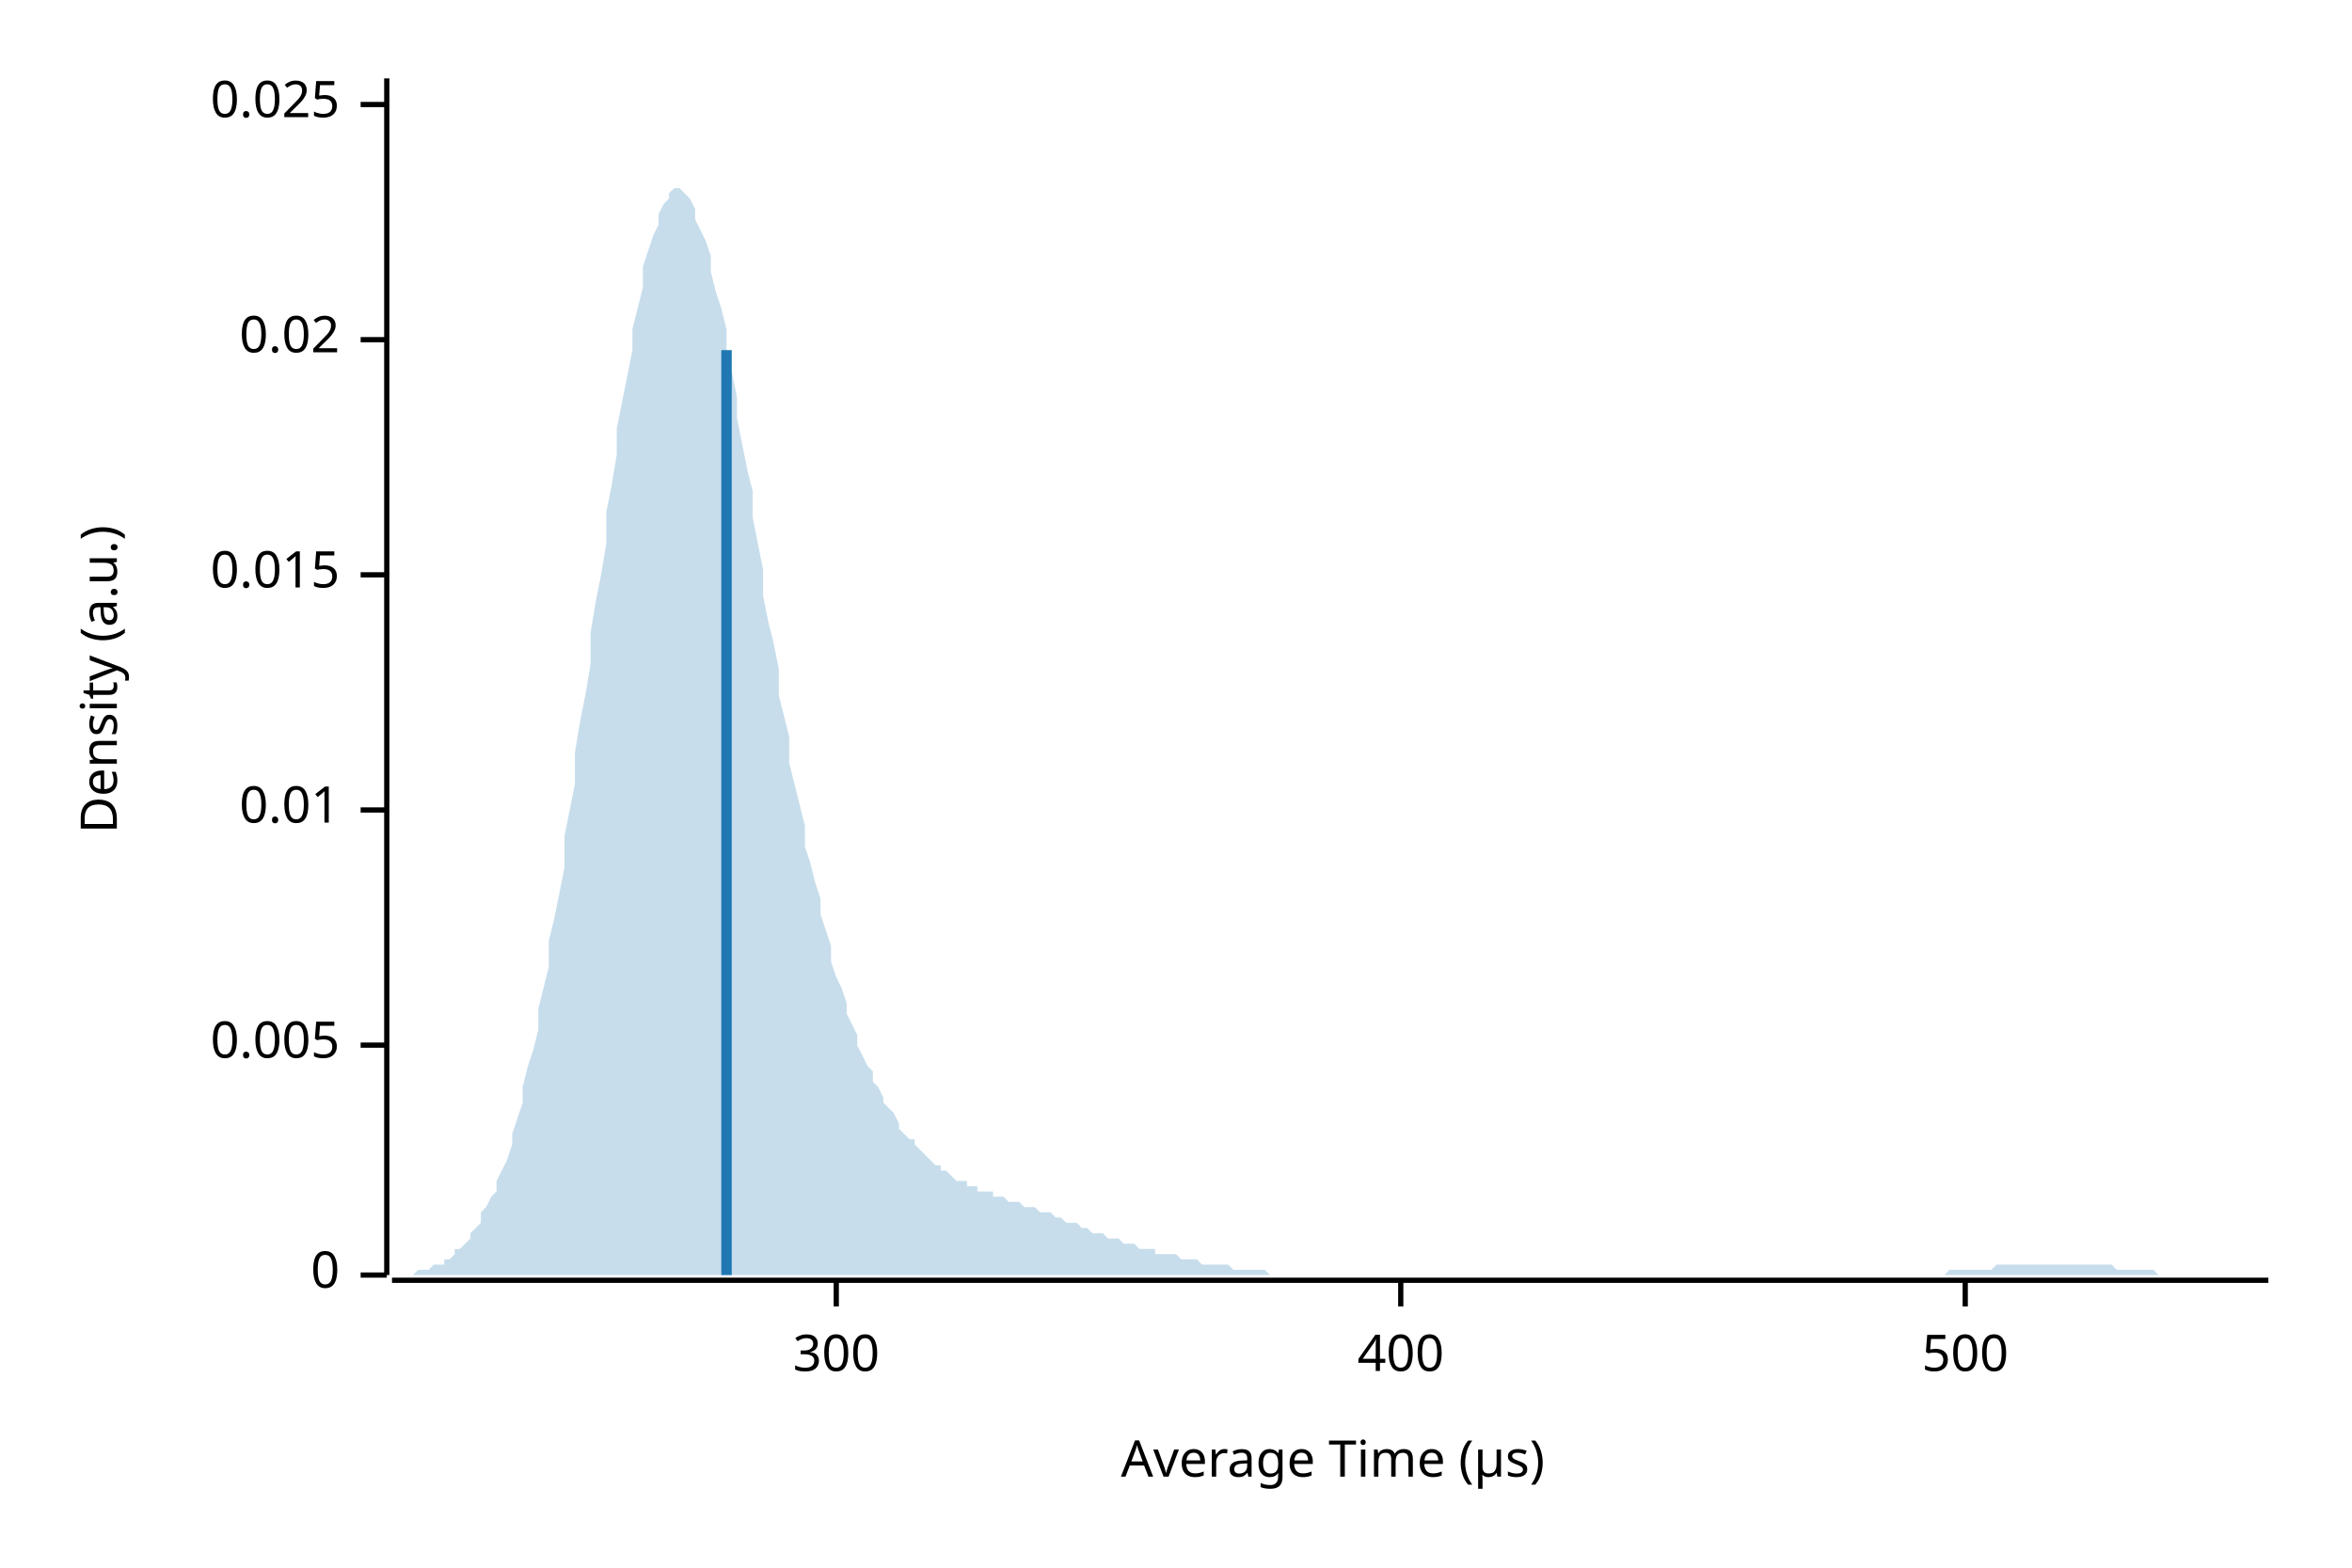
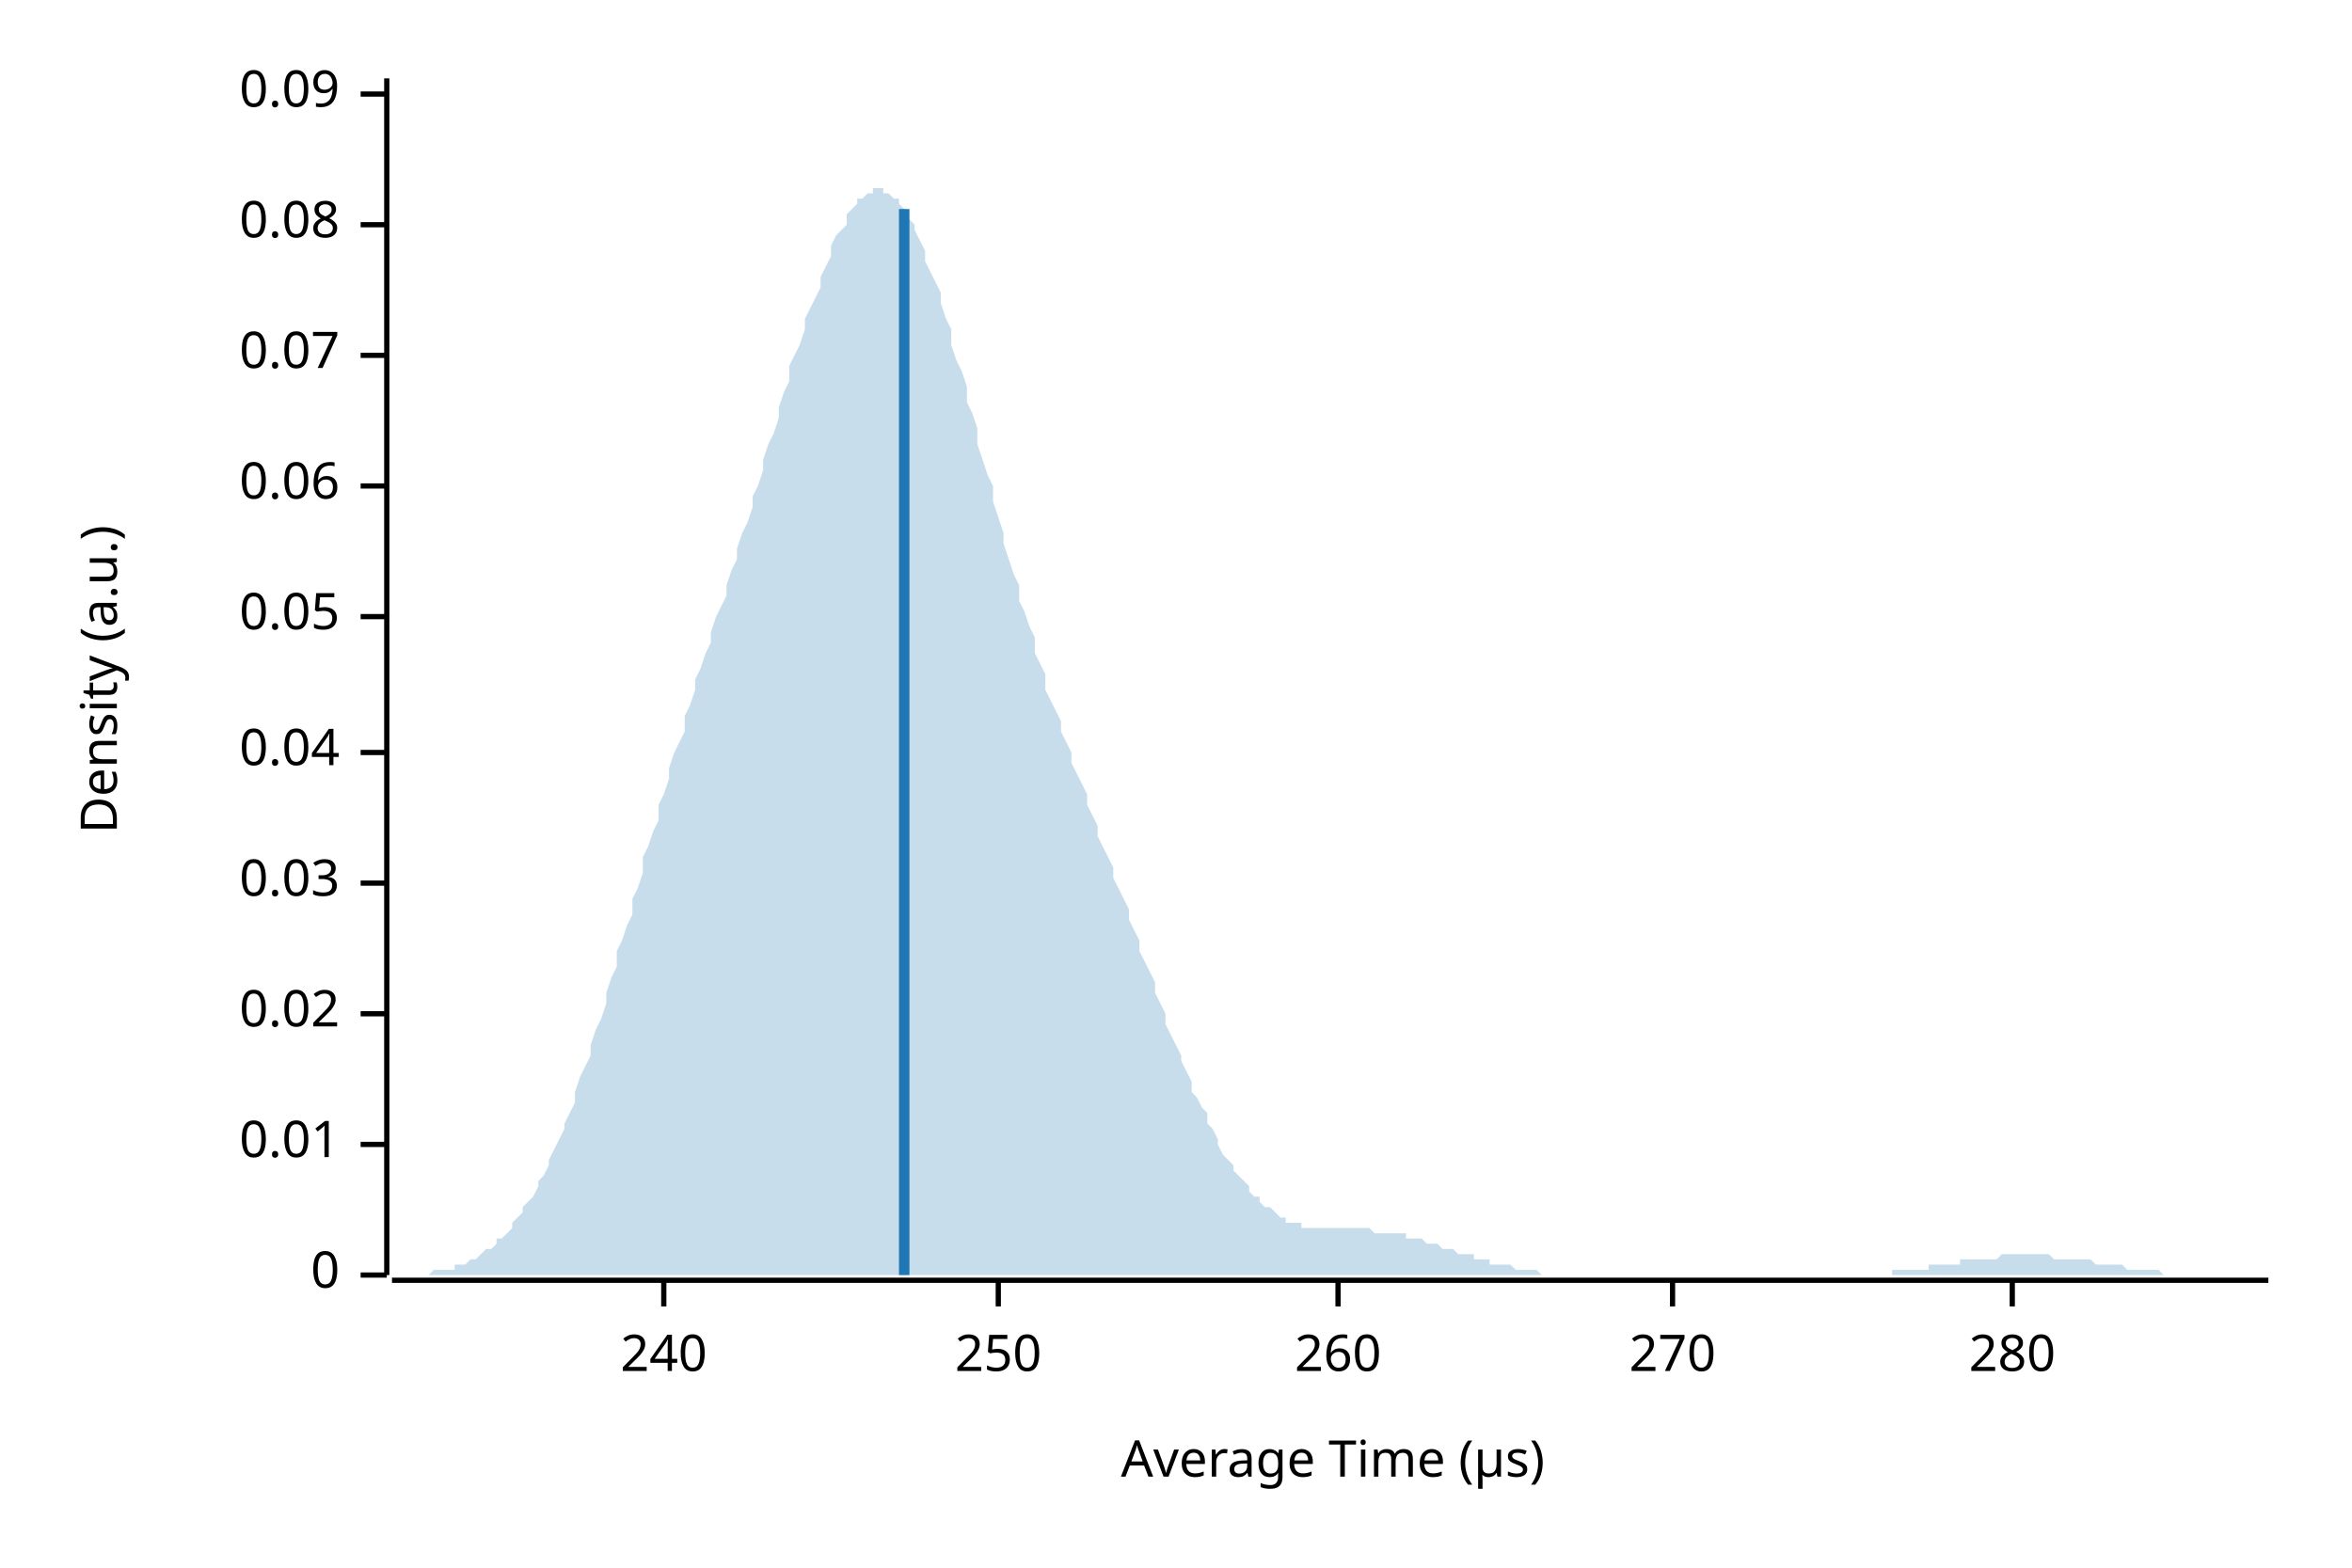
<svg xmlns="http://www.w3.org/2000/svg" width="450" height="300" viewBox="0 0 450 300">
  <text x="15" y="130" dy="0.76em" text-anchor="middle" font-family="sans-serif" font-size="9.677" opacity="1" fill="#000000" transform="rotate(270, 15, 130)">
Density (a.u.)
</text>
  <text x="255" y="285" dy="-0.5ex" text-anchor="middle" font-family="sans-serif" font-size="9.677" opacity="1" fill="#000000">
Average Time (µs)
</text>
  <polyline fill="none" opacity="1" stroke="#000000" stroke-width="1" points="74,15 74,244 " />
  <text x="65" y="244" dy="0.5ex" text-anchor="end" font-family="sans-serif" font-size="9.677" opacity="1" fill="#000000">
0
</text>
  <polyline fill="none" opacity="1" stroke="#000000" stroke-width="1" points="69,244 74,244 " />
-   <text x="65" y="200" dy="0.5ex" text-anchor="end" font-family="sans-serif" font-size="9.677" opacity="1" fill="#000000">
- 0.005
- </text>
-   <polyline fill="none" opacity="1" stroke="#000000" stroke-width="1" points="69,200 74,200 " />
-   <text x="65" y="155" dy="0.5ex" text-anchor="end" font-family="sans-serif" font-size="9.677" opacity="1" fill="#000000">
+   <text x="65" y="219" dy="0.5ex" text-anchor="end" font-family="sans-serif" font-size="9.677" opacity="1" fill="#000000">
0.01
</text>
-   <polyline fill="none" opacity="1" stroke="#000000" stroke-width="1" points="69,155 74,155 " />
-   <text x="65" y="110" dy="0.5ex" text-anchor="end" font-family="sans-serif" font-size="9.677" opacity="1" fill="#000000">
- 0.015
- </text>
-   <polyline fill="none" opacity="1" stroke="#000000" stroke-width="1" points="69,110 74,110 " />
-   <text x="65" y="65" dy="0.5ex" text-anchor="end" font-family="sans-serif" font-size="9.677" opacity="1" fill="#000000">
+   <polyline fill="none" opacity="1" stroke="#000000" stroke-width="1" points="69,219 74,219 " />
+   <text x="65" y="194" dy="0.5ex" text-anchor="end" font-family="sans-serif" font-size="9.677" opacity="1" fill="#000000">
0.02
</text>
-   <polyline fill="none" opacity="1" stroke="#000000" stroke-width="1" points="69,65 74,65 " />
-   <text x="65" y="20" dy="0.5ex" text-anchor="end" font-family="sans-serif" font-size="9.677" opacity="1" fill="#000000">
- 0.025
+   <polyline fill="none" opacity="1" stroke="#000000" stroke-width="1" points="69,194 74,194 " />
+   <text x="65" y="169" dy="0.5ex" text-anchor="end" font-family="sans-serif" font-size="9.677" opacity="1" fill="#000000">
+ 0.03
</text>
-   <polyline fill="none" opacity="1" stroke="#000000" stroke-width="1" points="69,20 74,20 " />
+   <polyline fill="none" opacity="1" stroke="#000000" stroke-width="1" points="69,169 74,169 " />
+   <text x="65" y="144" dy="0.5ex" text-anchor="end" font-family="sans-serif" font-size="9.677" opacity="1" fill="#000000">
+ 0.04
+ </text>
+   <polyline fill="none" opacity="1" stroke="#000000" stroke-width="1" points="69,144 74,144 " />
+   <text x="65" y="118" dy="0.5ex" text-anchor="end" font-family="sans-serif" font-size="9.677" opacity="1" fill="#000000">
+ 0.05
+ </text>
+   <polyline fill="none" opacity="1" stroke="#000000" stroke-width="1" points="69,118 74,118 " />
+   <text x="65" y="93" dy="0.5ex" text-anchor="end" font-family="sans-serif" font-size="9.677" opacity="1" fill="#000000">
+ 0.06
+ </text>
+   <polyline fill="none" opacity="1" stroke="#000000" stroke-width="1" points="69,93 74,93 " />
+   <text x="65" y="68" dy="0.5ex" text-anchor="end" font-family="sans-serif" font-size="9.677" opacity="1" fill="#000000">
+ 0.07
+ </text>
+   <polyline fill="none" opacity="1" stroke="#000000" stroke-width="1" points="69,68 74,68 " />
+   <text x="65" y="43" dy="0.5ex" text-anchor="end" font-family="sans-serif" font-size="9.677" opacity="1" fill="#000000">
+ 0.08
+ </text>
+   <polyline fill="none" opacity="1" stroke="#000000" stroke-width="1" points="69,43 74,43 " />
+   <text x="65" y="18" dy="0.5ex" text-anchor="end" font-family="sans-serif" font-size="9.677" opacity="1" fill="#000000">
+ 0.09
+ </text>
+   <polyline fill="none" opacity="1" stroke="#000000" stroke-width="1" points="69,18 74,18 " />
  <polyline fill="none" opacity="1" stroke="#000000" stroke-width="1" points="75,245 434,245 " />
-   <text x="160" y="255" dy="0.76em" text-anchor="middle" font-family="sans-serif" font-size="9.677" opacity="1" fill="#000000">
- 300
+   <text x="127" y="255" dy="0.76em" text-anchor="middle" font-family="sans-serif" font-size="9.677" opacity="1" fill="#000000">
+ 240
</text>
-   <polyline fill="none" opacity="1" stroke="#000000" stroke-width="1" points="160,245 160,250 " />
-   <text x="268" y="255" dy="0.76em" text-anchor="middle" font-family="sans-serif" font-size="9.677" opacity="1" fill="#000000">
- 400
+   <polyline fill="none" opacity="1" stroke="#000000" stroke-width="1" points="127,245 127,250 " />
+   <text x="191" y="255" dy="0.76em" text-anchor="middle" font-family="sans-serif" font-size="9.677" opacity="1" fill="#000000">
+ 250
</text>
-   <polyline fill="none" opacity="1" stroke="#000000" stroke-width="1" points="268,245 268,250 " />
-   <text x="376" y="255" dy="0.76em" text-anchor="middle" font-family="sans-serif" font-size="9.677" opacity="1" fill="#000000">
- 500
+   <polyline fill="none" opacity="1" stroke="#000000" stroke-width="1" points="191,245 191,250 " />
+   <text x="256" y="255" dy="0.76em" text-anchor="middle" font-family="sans-serif" font-size="9.677" opacity="1" fill="#000000">
+ 260
</text>
-   <polyline fill="none" opacity="1" stroke="#000000" stroke-width="1" points="376,245 376,250 " />
-   <polygon opacity="0.25" fill="#1F78B4" points="75,244 75,244 76,244 77,244 77,244 78,244 79,244 80,243 80,243 81,243 82,243 82,243 83,242 84,242 85,242 85,241 86,241 87,240 87,239 88,239 89,238 90,237 90,236 91,235 92,234 92,232 93,231 94,229 95,228 95,226 96,224 97,222 98,219 98,217 99,214 100,211 100,208 101,204 102,201 103,197 103,193 104,189 105,185 105,180 106,176 107,171 108,166 108,160 109,155 110,150 110,144 111,138 112,133 113,127 113,121 114,115 115,110 116,104 116,98 117,93 118,87 118,82 119,77 120,72 121,67 121,63 122,59 123,55 123,51 124,48 125,45 126,43 126,41 127,39 128,38 128,37 129,36 130,36 131,37 131,37 132,38 133,40 133,42 134,44 135,46 136,49 136,52 137,56 138,59 139,63 139,67 140,71 141,76 141,80 142,85 143,90 144,94 144,99 145,104 146,109 146,114 147,119 148,123 149,128 149,133 150,137 151,141 151,146 152,150 153,154 154,158 154,162 155,165 156,169 157,172 157,175 158,178 159,181 159,184 160,187 161,189 162,192 162,194 163,196 164,198 164,200 165,202 166,204 167,205 167,207 168,208 169,210 169,211 170,212 171,213 172,215 172,216 173,217 174,218 175,218 175,219 176,220 177,221 177,221 178,222 179,223 180,223 180,224 181,224 182,225 182,225 183,226 184,226 185,226 185,227 186,227 187,227 187,228 188,228 189,228 190,228 190,229 191,229 192,229 192,229 193,230 194,230 195,230 195,230 196,231 197,231 198,231 198,231 199,232 200,232 200,232 201,232 202,233 203,233 203,233 204,234 205,234 205,234 206,234 207,235 208,235 208,235 209,236 210,236 210,236 211,236 212,237 213,237 213,237 214,237 215,238 216,238 216,238 217,238 218,239 218,239 219,239 220,239 221,239 221,240 222,240 223,240 223,240 224,240 225,240 226,241 226,241 227,241 228,241 228,241 229,241 230,242 231,242 231,242 232,242 233,242 233,242 234,242 235,242 236,243 236,243 237,243 238,243 239,243 239,243 240,243 241,243 241,243 242,243 243,244 244,244 244,244 245,244 246,244 246,244 247,244 248,244 249,244 249,244 250,244 251,244 251,244 252,244 253,244 254,244 254,244 255,244 256,244 257,244 257,244 258,244 259,244 259,244 260,244 261,244 262,244 262,244 263,244 264,244 264,244 265,244 266,244 267,244 267,244 268,244 269,244 269,244 270,244 271,244 272,244 272,244 273,244 274,244 275,244 275,244 276,244 277,244 277,244 278,244 279,244 280,244 280,244 281,244 282,244 282,244 283,244 284,244 285,244 285,244 286,244 287,244 287,244 288,244 289,244 290,244 290,244 291,244 292,244 292,244 293,244 294,244 295,244 295,244 296,244 297,244 298,244 298,244 299,244 300,244 300,244 301,244 302,244 303,244 303,244 304,244 305,244 305,244 306,244 307,244 308,244 308,244 309,244 310,244 310,244 311,244 312,244 313,244 313,244 314,244 315,244 316,244 316,244 317,244 318,244 318,244 319,244 320,244 321,244 321,244 322,244 323,244 323,244 324,244 325,244 326,244 326,244 327,244 328,244 328,244 329,244 330,244 331,244 331,244 332,244 333,244 333,244 334,244 335,244 336,244 336,244 337,244 338,244 339,244 339,244 340,244 341,244 341,244 342,244 343,244 344,244 344,244 345,244 346,244 346,244 347,244 348,244 349,244 349,244 350,244 351,244 351,244 352,244 353,244 354,244 354,244 355,244 356,244 357,244 357,244 358,244 359,244 359,244 360,244 361,244 362,244 362,244 363,244 364,244 364,244 365,244 366,244 367,244 367,244 368,244 369,244 369,244 370,244 371,244 372,244 372,244 373,243 374,243 375,243 375,243 376,243 377,243 377,243 378,243 379,243 380,243 380,243 381,243 382,242 382,242 383,242 384,242 385,242 385,242 386,242 387,242 387,242 388,242 389,242 390,242 390,242 391,242 392,242 392,242 393,242 394,242 395,242 395,242 396,242 397,242 398,242 398,242 399,242 400,242 400,242 401,242 402,242 403,242 403,242 404,242 405,243 405,243 406,243 407,243 408,243 408,243 409,243 410,243 410,243 411,243 412,243 413,244 413,244 414,244 415,244 416,244 416,244 417,244 418,244 418,244 419,244 420,244 421,244 421,244 422,244 423,244 423,244 424,244 425,244 426,244 426,244 427,244 428,244 428,244 429,244 430,244 431,244 431,244 432,244 433,244 434,244 434,244 75,244 " />
-   <polyline fill="none" opacity="1" stroke="#1F78B4" stroke-width="2" points="139,244 139,67 " />
+   <polyline fill="none" opacity="1" stroke="#000000" stroke-width="1" points="256,245 256,250 " />
+   <text x="320" y="255" dy="0.76em" text-anchor="middle" font-family="sans-serif" font-size="9.677" opacity="1" fill="#000000">
+ 270
+ </text>
+   <polyline fill="none" opacity="1" stroke="#000000" stroke-width="1" points="320,245 320,250 " />
+   <text x="385" y="255" dy="0.76em" text-anchor="middle" font-family="sans-serif" font-size="9.677" opacity="1" fill="#000000">
+ 280
+ </text>
+   <polyline fill="none" opacity="1" stroke="#000000" stroke-width="1" points="385,245 385,250 " />
+   <polygon opacity="0.25" fill="#1F78B4" points="75,244 75,244 76,244 77,244 77,244 78,244 79,244 80,244 80,244 81,244 82,244 82,244 83,243 84,243 85,243 85,243 86,243 87,243 87,242 88,242 89,242 90,241 90,241 91,241 92,240 92,240 93,239 94,239 95,238 95,237 96,237 97,236 98,235 98,234 99,233 100,232 100,231 101,230 102,229 103,227 103,226 104,225 105,223 105,222 106,220 107,218 108,216 108,215 109,213 110,211 110,209 111,206 112,204 113,202 113,200 114,197 115,195 116,192 116,190 117,187 118,185 118,182 119,180 120,177 121,175 121,172 122,170 123,167 123,164 124,162 125,159 126,157 126,154 127,152 128,149 128,147 129,144 130,142 131,140 131,137 132,135 133,132 133,130 134,128 135,125 136,123 136,121 137,118 138,116 139,114 139,112 140,109 141,107 141,105 142,102 143,100 144,97 144,95 145,93 146,90 146,88 147,85 148,83 149,80 149,78 150,75 151,73 151,70 152,68 153,66 154,63 154,61 155,59 156,57 157,55 157,53 158,51 159,49 159,47 160,45 161,44 162,43 162,41 163,40 164,39 164,38 165,38 166,37 167,37 167,36 168,36 169,36 169,37 170,37 171,38 172,38 172,39 173,40 174,42 175,43 175,44 176,46 177,48 177,50 178,52 179,54 180,56 180,58 181,61 182,63 182,66 183,69 184,71 185,74 185,77 186,79 187,82 187,85 188,88 189,91 190,93 190,96 191,99 192,102 192,104 193,107 194,110 195,112 195,115 196,117 197,120 198,122 198,125 199,127 200,129 200,132 201,134 202,136 203,138 203,140 204,142 205,144 205,146 206,148 207,150 208,152 208,154 209,156 210,158 210,160 211,162 212,164 213,166 213,168 214,170 215,172 216,174 216,176 217,178 218,180 218,182 219,184 220,186 221,188 221,190 222,192 223,194 223,196 224,198 225,200 226,202 226,203 227,205 228,207 228,209 229,210 230,212 231,213 231,215 232,216 233,218 233,219 234,221 235,222 236,223 236,224 237,225 238,226 239,227 239,228 240,229 241,229 241,230 242,231 243,231 244,232 244,232 245,233 246,233 246,234 247,234 248,234 249,234 249,235 250,235 251,235 251,235 252,235 253,235 254,235 254,235 255,235 256,235 257,235 257,235 258,235 259,235 259,235 260,235 261,235 262,235 262,235 263,236 264,236 264,236 265,236 266,236 267,236 267,236 268,236 269,236 269,237 270,237 271,237 272,237 272,237 273,238 274,238 275,238 275,238 276,239 277,239 277,239 278,239 279,240 280,240 280,240 281,240 282,240 282,241 283,241 284,241 285,241 285,242 286,242 287,242 287,242 288,242 289,242 290,243 290,243 291,243 292,243 292,243 293,243 294,243 295,244 295,244 296,244 297,244 298,244 298,244 299,244 300,244 300,244 301,244 302,244 303,244 303,244 304,244 305,244 305,244 306,244 307,244 308,244 308,244 309,244 310,244 310,244 311,244 312,244 313,244 313,244 314,244 315,244 316,244 316,244 317,244 318,244 318,244 319,244 320,244 321,244 321,244 322,244 323,244 323,244 324,244 325,244 326,244 326,244 327,244 328,244 328,244 329,244 330,244 331,244 331,244 332,244 333,244 333,244 334,244 335,244 336,244 336,244 337,244 338,244 339,244 339,244 340,244 341,244 341,244 342,244 343,244 344,244 344,244 345,244 346,244 346,244 347,244 348,244 349,244 349,244 350,244 351,244 351,244 352,244 353,244 354,244 354,244 355,244 356,244 357,244 357,244 358,244 359,244 359,244 360,244 361,244 362,244 362,243 363,243 364,243 364,243 365,243 366,243 367,243 367,243 368,243 369,243 369,242 370,242 371,242 372,242 372,242 373,242 374,242 375,242 375,241 376,241 377,241 377,241 378,241 379,241 380,241 380,241 381,241 382,241 382,241 383,240 384,240 385,240 385,240 386,240 387,240 387,240 388,240 389,240 390,240 390,240 391,240 392,240 392,240 393,241 394,241 395,241 395,241 396,241 397,241 398,241 398,241 399,241 400,241 400,241 401,242 402,242 403,242 403,242 404,242 405,242 405,242 406,242 407,243 408,243 408,243 409,243 410,243 410,243 411,243 412,243 413,243 413,243 414,244 415,244 416,244 416,244 417,244 418,244 418,244 419,244 420,244 421,244 421,244 422,244 423,244 423,244 424,244 425,244 426,244 426,244 427,244 428,244 428,244 429,244 430,244 431,244 431,244 432,244 433,244 434,244 434,244 75,244 " />
+   <polyline fill="none" opacity="1" stroke="#1F78B4" stroke-width="2" points="173,244 173,40 " />
</svg>
